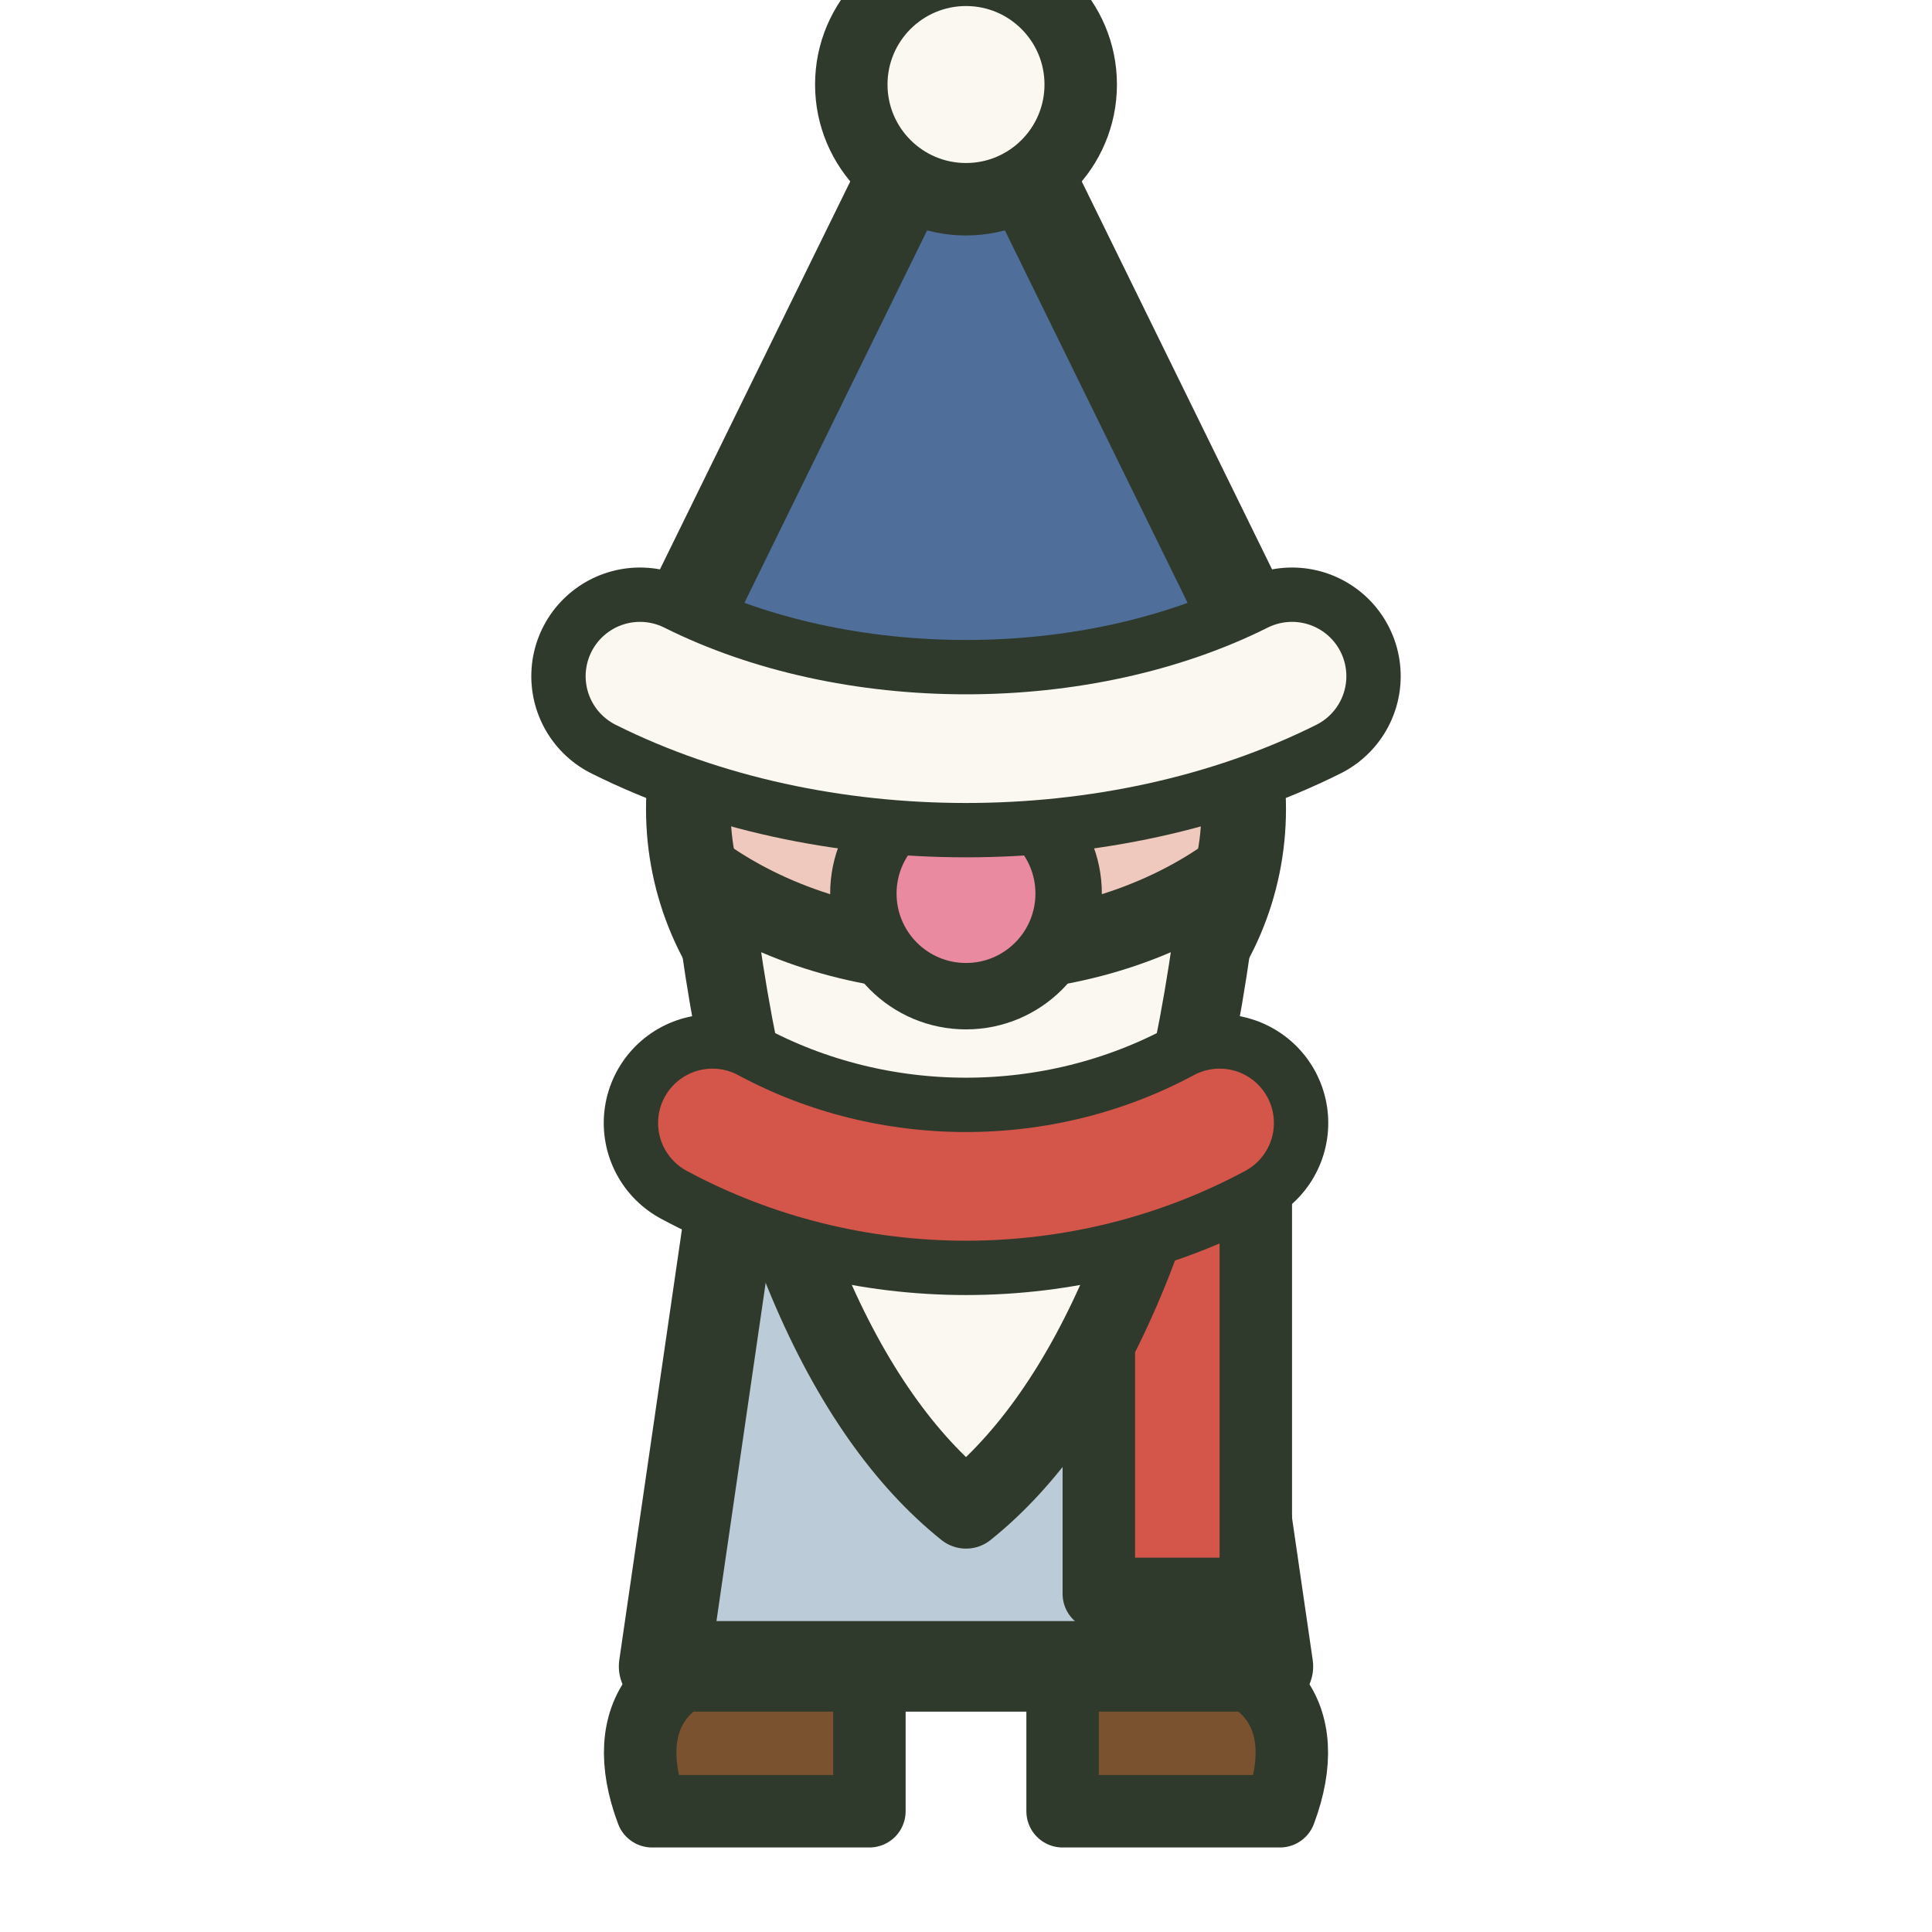
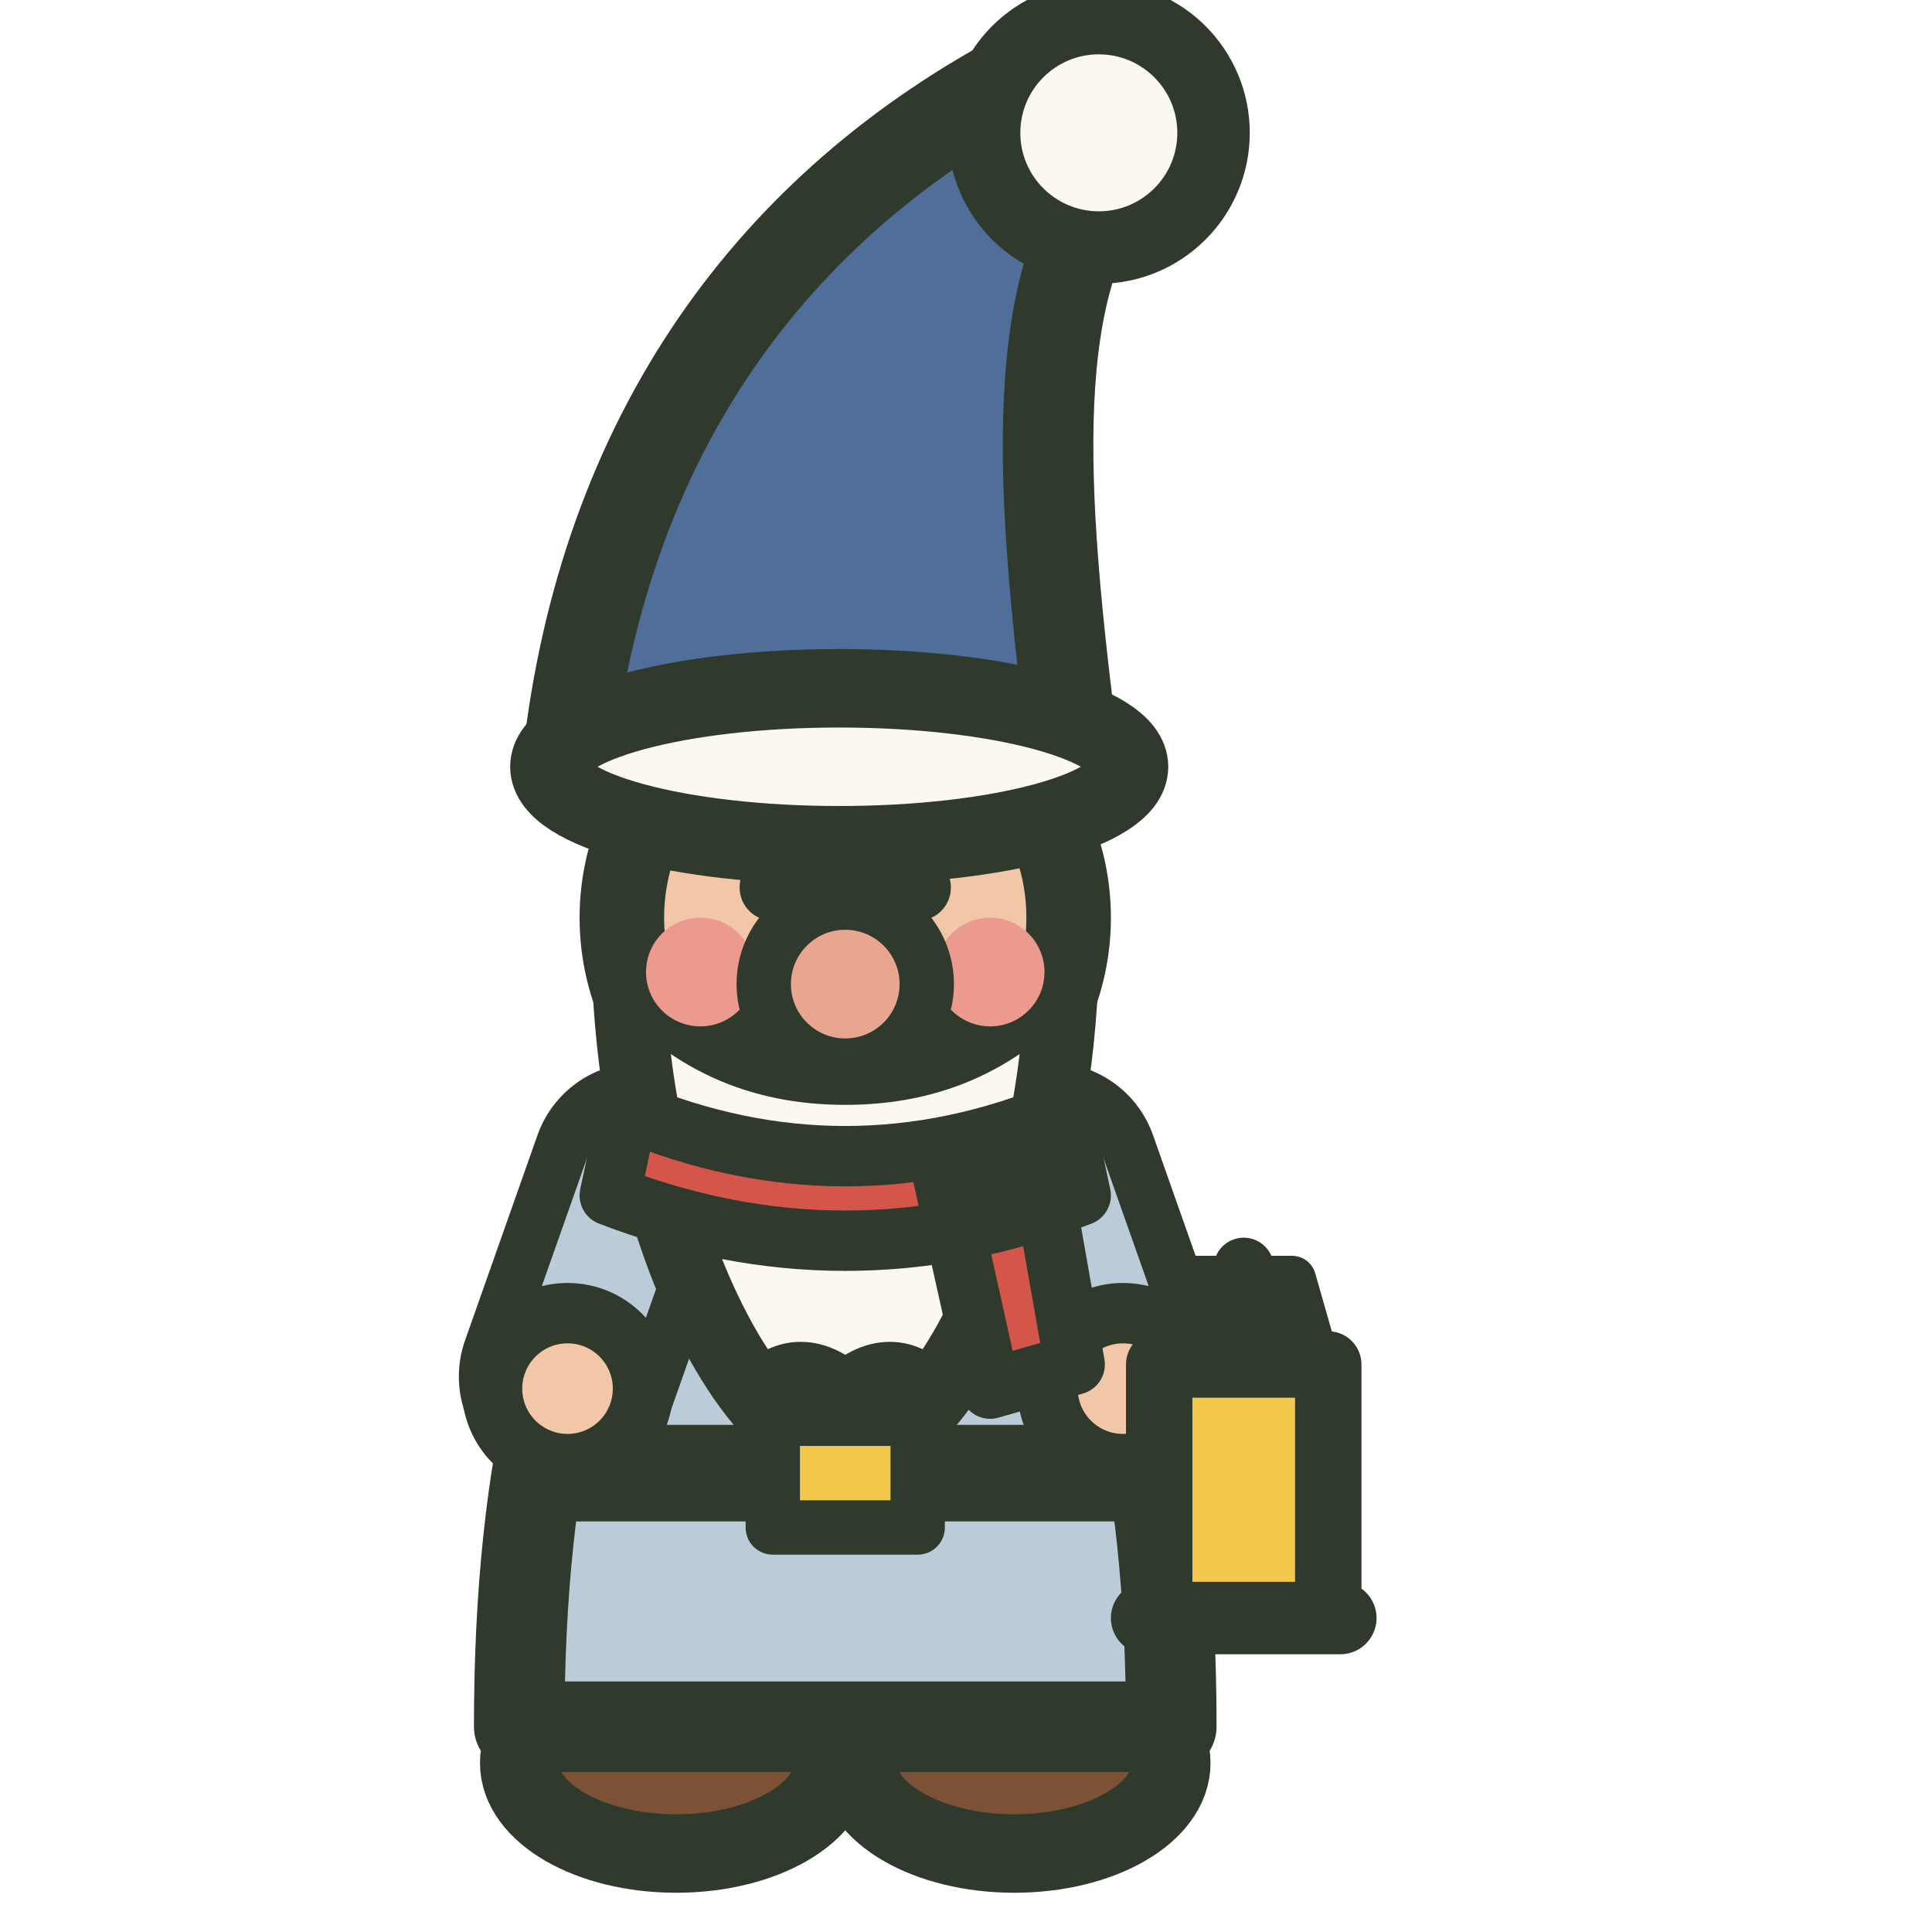
<svg xmlns="http://www.w3.org/2000/svg" viewBox="8 8 32 32" width="48" height="48">
  <g stroke="#2f3a2c" stroke-linejoin="round" stroke-linecap="round">
-     <path d="M18.8 38c-.6-1.6.2-2.6 2-2.6h1.6v2.6ZM29.2 38c.6-1.6-.2-2.6-2-2.6h-1.6v2.6Z" fill="#7a5230" stroke-width="1.2" />
-     <path d="M19 35.6l1.6-11h6.8l1.6 11Z" fill="#bccbd8" stroke-width="1.5" />
-     <path d="M26.2 26v8.4h2.6V26Z" fill="#d4564a" stroke-width="1.2" />
-     <circle cx="24" cy="21.4" r="4.6" fill="#efc9bd" stroke-width="1.4" />
-     <path d="M19.8 22.6c.6 5.4 2.2 8.8 4.2 10.4 2-1.6 3.6-5 4.2-10.4-2.4 1.6-6 1.6-8.4 0Z" fill="#fbf8f1" stroke-width="1.3" />
-     <circle cx="24" cy="22.8" r="1.7" fill="#e98aa0" stroke-width="1.1" />
-     <circle cx="22" cy="20.6" r=".55" fill="#2f3a2c" stroke="none" />
-     <circle cx="26" cy="20.6" r=".55" fill="#2f3a2c" stroke="none" />
-     <path d="M18.8 19.4L24 8.8l5.2 10.6c-3 1.4-7.4 1.4-10.4 0Z" fill="#4f6f9a" stroke-width="1.5" />
-     <path d="M19.8 26.6c2.6 1.4 5.8 1.4 8.4 0" fill="none" stroke-width="3.6" />
-     <path d="M19.8 26.6c2.6 1.4 5.8 1.4 8.4 0" fill="none" stroke="#d4564a" stroke-width="1.8" />
-     <path d="M18.6 19.2c3.2 1.6 7.6 1.6 10.8 0" fill="none" stroke-width="3.6" />
-     <path d="M18.6 19.2c3.2 1.6 7.6 1.6 10.8 0" fill="none" stroke="#fbf8f1" stroke-width="1.8" />
-     <circle cx="24" cy="9.4" r="1.9" fill="#fbf8f1" stroke-width="1.2" />
+     <ellipse cx="19.2" cy="37.2" rx="2.6" ry="1.5" fill="#7b5236" stroke-width="1.3" />
+     <ellipse cx="24.8" cy="37.2" rx="2.6" ry="1.5" fill="#7b5236" stroke-width="1.3" />
+     <path d="M16.6 36.6c0-4.4.8-7.6 2.4-9.6h6c1.6 2 2.4 5.2 2.4 9.6Z" fill="#bccbd8" stroke-width="1.5" />
+     <path d="M17.2 32.4h9.6" fill="none" stroke-width="1.6" />
+     <path d="M20.8 31.5h2.4v1.8h-2.4Z" fill="#f2c94c" stroke-width=".9" />
+     <path d="M18.6 27.4l-1.2 3.4M25.4 27.4l1.2 3.4" fill="none" stroke-width="3.6" />
+     <path d="M18.6 27.4l-1.2 3.4M25.4 27.4l1.2 3.4" fill="none" stroke="#bccbd8" stroke-width="1.8" />
+     <circle cx="17.4" cy="31" r="1.25" fill="#f1c7a8" stroke-width="1" />
+     <circle cx="26.6" cy="31" r="1.25" fill="#f1c7a8" stroke-width="1" />
+     <circle cx="22" cy="23.2" r="3.7" fill="#f1c7a8" stroke-width="1.4" />
+     <path d="M18.4 24c.1 3.4 1.2 6 2.2 7.2.4-.5.9-.5 1.4 0 .5-.5 1-.5 1.4 0 1-1.2 2.1-3.8 2.2-7.2-1 1.2-2.2 1.7-3.6 1.7s-2.6-.5-3.6-1.7Z" fill="#fbf8f1" stroke-width="1.2" />
+     <circle cx="19.6" cy="24.1" r=".9" fill="#ec9a8e" stroke="none" />
+     <circle cx="24.4" cy="24.1" r=".9" fill="#ec9a8e" stroke="none" />
+     <circle cx="20.8" cy="22.7" r=".55" fill="#2f3a2c" stroke="none" />
+     <circle cx="23.2" cy="22.7" r=".55" fill="#2f3a2c" stroke="none" />
+     <path d="M20 21.6l1.2-.5M24 21.6l-1.2-.5" fill="none" stroke="#fbf8f1" stroke-width="1" />
+     <circle cx="22" cy="24.3" r="1.35" fill="#e8a58f" stroke-width=".9" />
+     <path d="M18.4 26.4c2.4 1 4.8 1 7.2 0l.3 1.4c-2.6 1-5.2 1-7.8 0ZM23.6 27.4l.8 3.6 1.4-.4-.6-3.4Z" fill="#d4564a" stroke-width="1" />
+     <path d="M17.4 20.6c.6-5.4 3.4-9.2 7.6-11.4 1.4-.6 2.4.6 1.6 1.6-1.6 1.8-1.4 5.2-.8 9.8Z" fill="#4f6f9a" stroke-width="1.5" />
+     <ellipse cx="21.9" cy="20.7" rx="4.8" ry="1.3" fill="#fbf8f1" stroke-width="1.3" />
+     <circle cx="26.2" cy="10.2" r="1.9" fill="#fbf8f1" stroke-width="1.2" />
+     <path d="M28.6 29v1.4" fill="none" stroke-width="1" />
+     <path d="M27.4 30.6h2.4l-.4-1.4h-1.6Z" fill="#2f3a2c" stroke-width=".8" />
+     <path d="M27.2 30.6h2.8v4.2h-2.8Z" fill="#f2c94c" stroke-width="1.1" />
+     <path d="M27 34.8h3.2" fill="none" stroke-width="1.2" />
  </g>
</svg>
